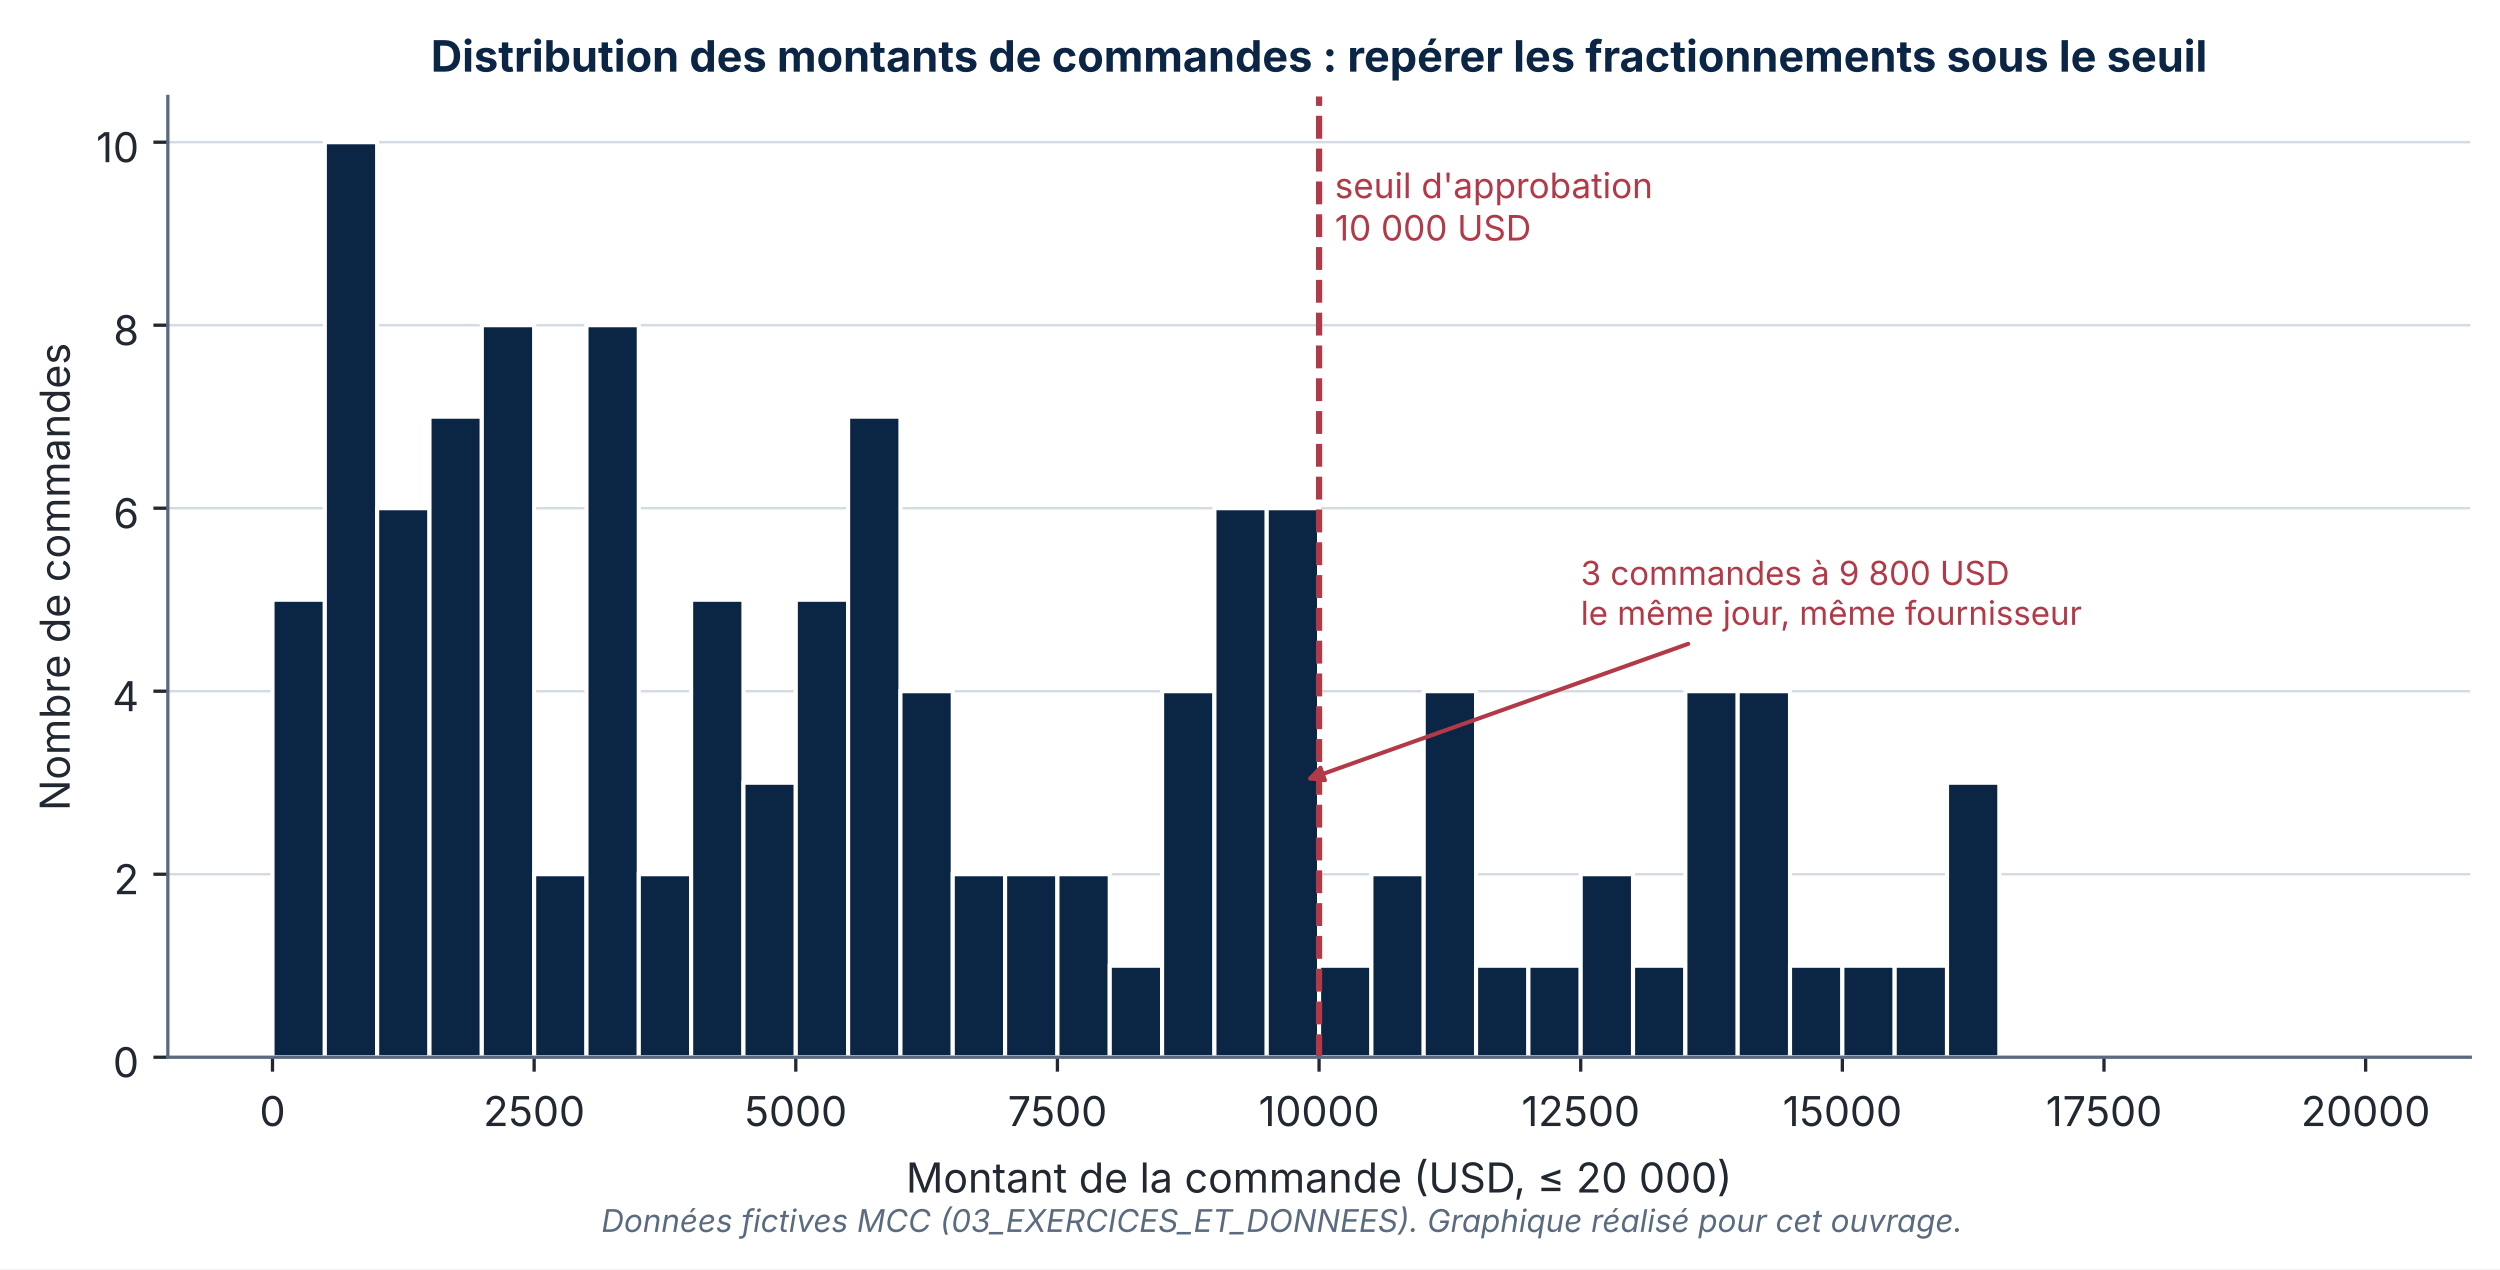
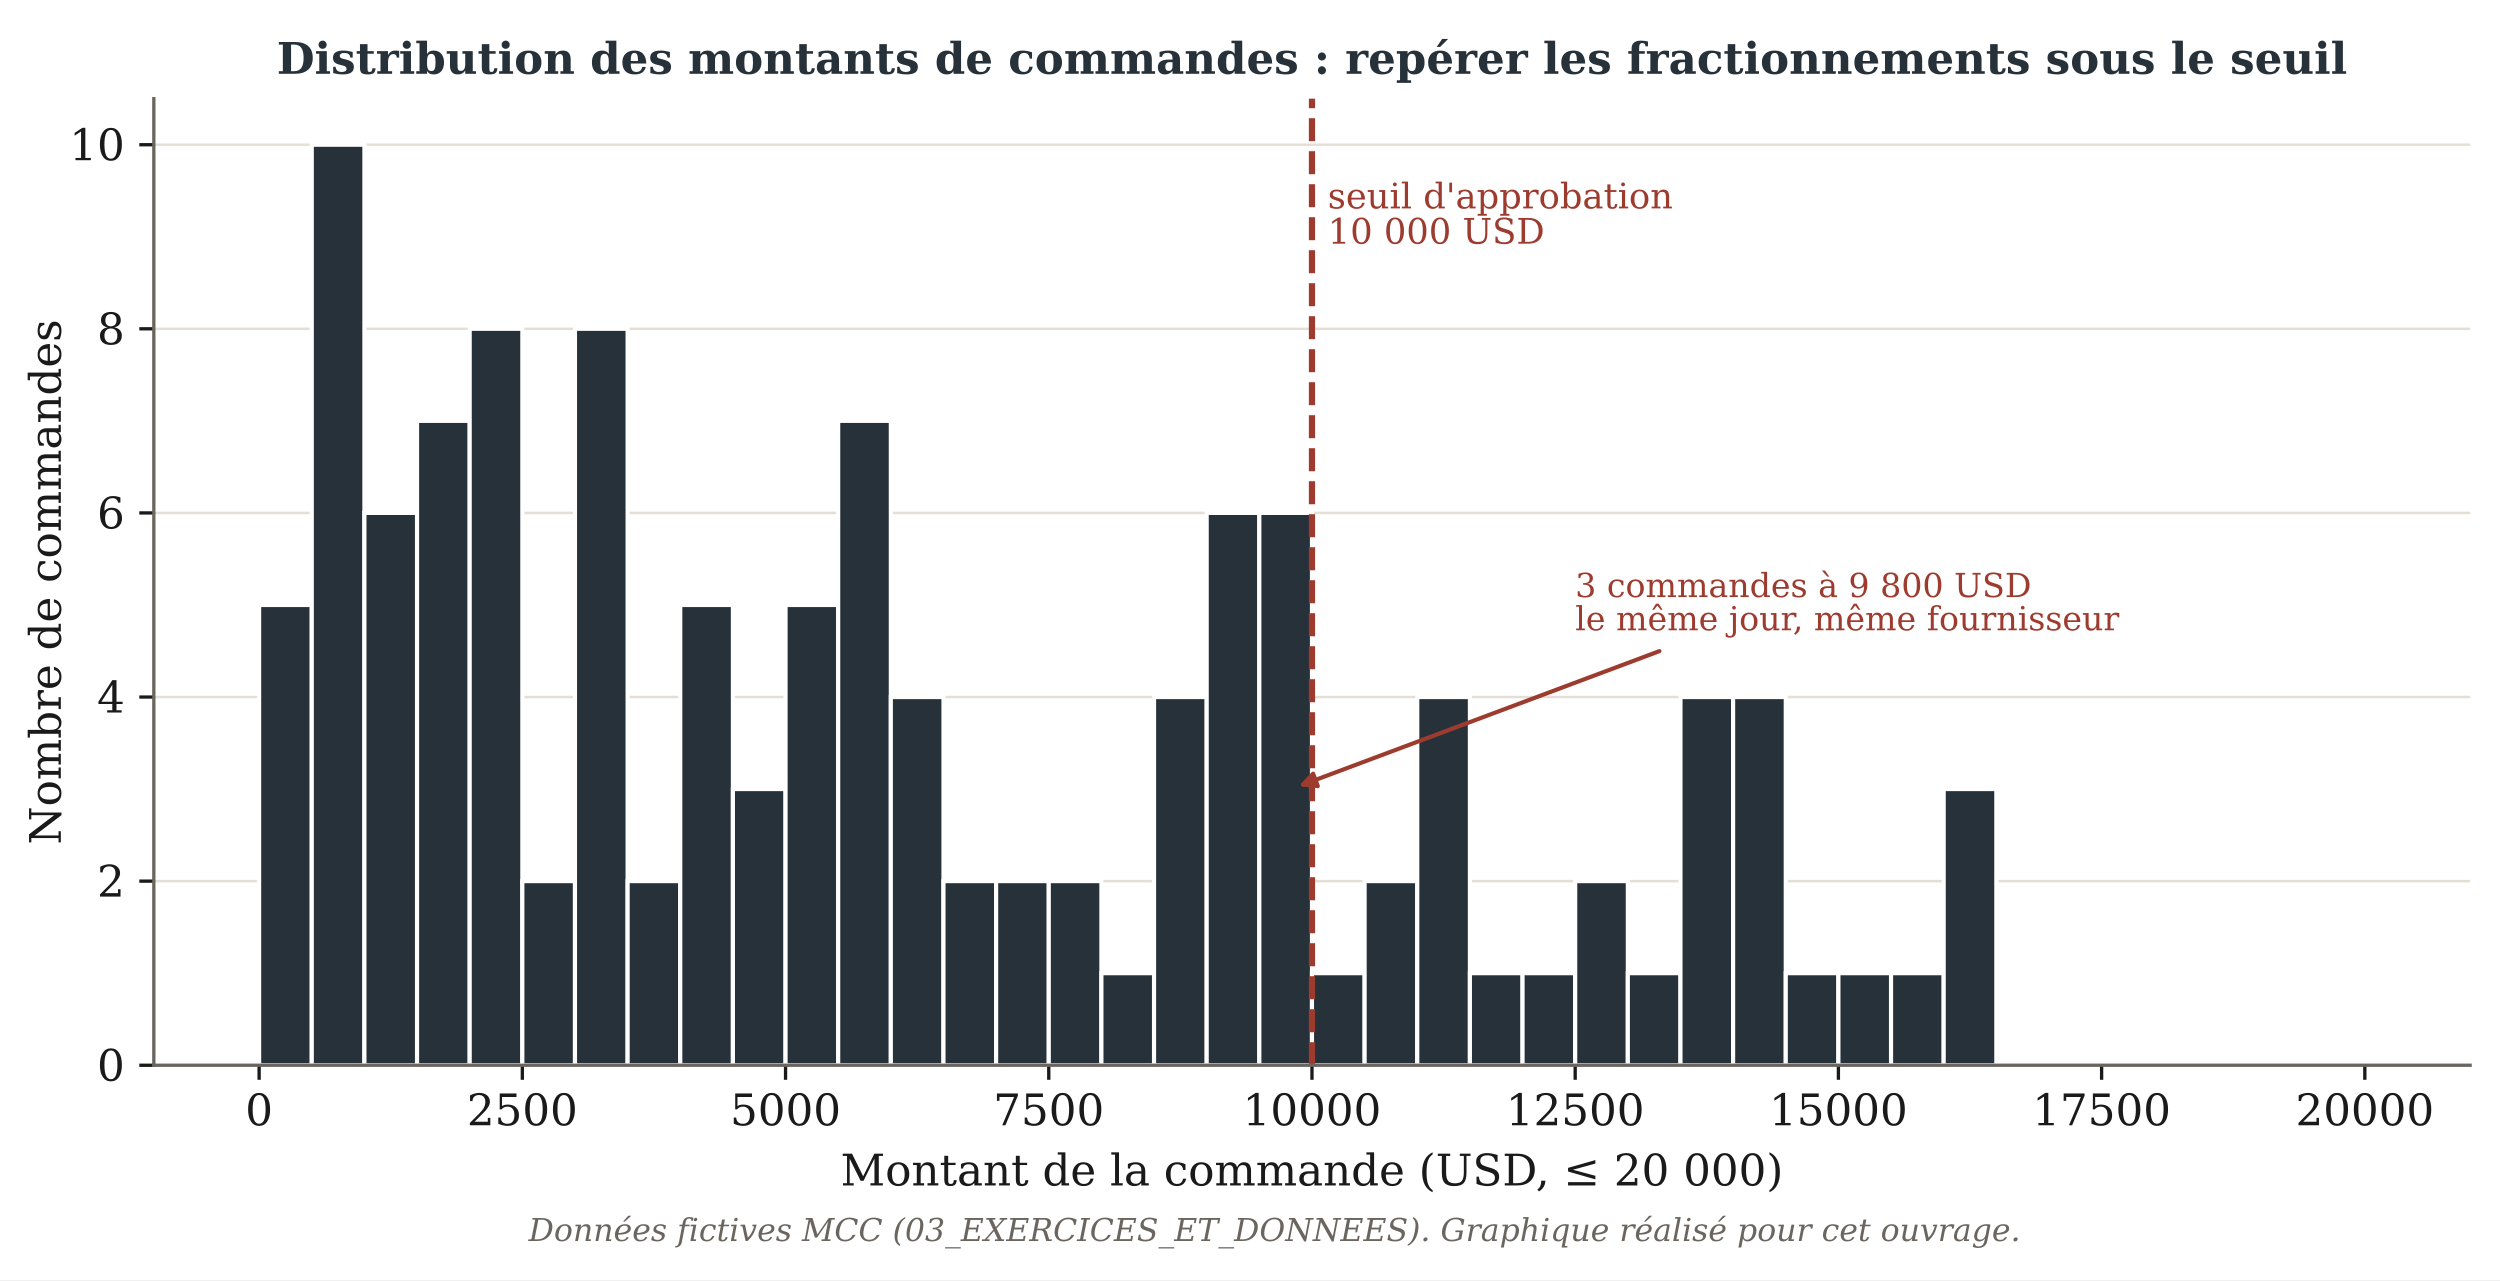
- <svg xmlns="http://www.w3.org/2000/svg" xmlns:xlink="http://www.w3.org/1999/xlink" width="605.876pt" height="307.589pt" viewBox="0 0 605.876 307.589" version="1.1">
+ <svg xmlns="http://www.w3.org/2000/svg" xmlns:xlink="http://www.w3.org/1999/xlink" width="602.259pt" height="308.361pt" viewBox="0 0 602.259 308.361" version="1.1">
  <defs>
    <style type="text/css">*{stroke-linejoin: round; stroke-linecap: butt}</style>
  </defs>
  <g id="figure_1">
    <g id="patch_1">
-       <path d="M -0 307.589  L 605.876 307.589  L 605.876 0  L -0 0  z " style="fill: #ffffff" />
+       <path d="M 0 308.361  L 602.259 308.361  L 602.259 0  L 0 0  z " style="fill: #ffffff" />
    </g>
    <g id="axes_1">
      <g id="patch_2">
-         <path d="M 40.676 256.22  L 598.676 256.22  L 598.676 23.372  L 40.676 23.372  z " style="fill: #ffffff" />
+         <path d="M 37.059 256.622  L 595.059 256.622  L 595.059 23.773  L 37.059 23.773  z " style="fill: #ffffff" />
      </g>
      <g id="matplotlib.axis_1">
        <g id="xtick_1">
          <g id="line2d_1">
            <defs>
-               <path id="mcbbc829a0c" d="M 0 0  L 0 3.5  " style="stroke: #222831; stroke-width: 0.8" />
+               <path id="m4df1d883bf" d="M 0 0  L 0 3.5  " style="stroke: #1a1a1a; stroke-width: 0.8" />
            </defs>
            <g>
-               <use xlink:href="#mcbbc829a0c" x="66.04" y="256.22" style="fill: #222831; stroke: #222831; stroke-width: 0.8" />
+               <use xlink:href="#m4df1d883bf" x="62.423" y="256.622" style="fill: #1a1a1a; stroke: #1a1a1a; stroke-width: 0.8" />
            </g>
          </g>
          <g id="text_1">
-             <text style="font-size: 10px; font-family: 'Inter', 'DejaVu Sans'; text-anchor: middle; fill: #222831" x="66.04" y="272.907" transform="rotate(-0 66.03981 272.9074)">0</text>
+             <text style="font-size: 10.5px; font-family: 'EB Garamond', 'DejaVu Serif'; text-anchor: middle; fill: #1a1a1a" x="62.423" y="271.077" transform="rotate(-0 62.42262 271.0765)">0</text>
          </g>
        </g>
        <g id="xtick_2">
          <g id="line2d_2">
            <g>
-               <use xlink:href="#mcbbc829a0c" x="129.449" y="256.22" style="fill: #222831; stroke: #222831; stroke-width: 0.8" />
+               <use xlink:href="#m4df1d883bf" x="125.832" y="256.622" style="fill: #1a1a1a; stroke: #1a1a1a; stroke-width: 0.8" />
            </g>
          </g>
          <g id="text_2">
-             <text style="font-size: 10px; font-family: 'Inter', 'DejaVu Sans'; text-anchor: middle; fill: #222831" x="129.449" y="272.907" transform="rotate(-0 129.4489 272.9074)">2500</text>
+             <text style="font-size: 10.5px; font-family: 'EB Garamond', 'DejaVu Serif'; text-anchor: middle; fill: #1a1a1a" x="125.832" y="271.077" transform="rotate(-0 125.8317 271.0765)">2500</text>
          </g>
        </g>
        <g id="xtick_3">
          <g id="line2d_3">
            <g>
-               <use xlink:href="#mcbbc829a0c" x="192.858" y="256.22" style="fill: #222831; stroke: #222831; stroke-width: 0.8" />
+               <use xlink:href="#m4df1d883bf" x="189.241" y="256.622" style="fill: #1a1a1a; stroke: #1a1a1a; stroke-width: 0.8" />
            </g>
          </g>
          <g id="text_3">
-             <text style="font-size: 10px; font-family: 'Inter', 'DejaVu Sans'; text-anchor: middle; fill: #222831" x="192.858" y="272.907" transform="rotate(-0 192.858 272.9074)">5000</text>
+             <text style="font-size: 10.5px; font-family: 'EB Garamond', 'DejaVu Serif'; text-anchor: middle; fill: #1a1a1a" x="189.241" y="271.077" transform="rotate(-0 189.2408 271.0765)">5000</text>
          </g>
        </g>
        <g id="xtick_4">
          <g id="line2d_4">
            <g>
-               <use xlink:href="#mcbbc829a0c" x="256.267" y="256.22" style="fill: #222831; stroke: #222831; stroke-width: 0.8" />
+               <use xlink:href="#m4df1d883bf" x="252.65" y="256.622" style="fill: #1a1a1a; stroke: #1a1a1a; stroke-width: 0.8" />
            </g>
          </g>
          <g id="text_4">
-             <text style="font-size: 10px; font-family: 'Inter', 'DejaVu Sans'; text-anchor: middle; fill: #222831" x="256.267" y="272.907" transform="rotate(-0 256.2671 272.9074)">7500</text>
+             <text style="font-size: 10.5px; font-family: 'EB Garamond', 'DejaVu Serif'; text-anchor: middle; fill: #1a1a1a" x="252.65" y="271.077" transform="rotate(-0 252.6499 271.0765)">7500</text>
          </g>
        </g>
        <g id="xtick_5">
          <g id="line2d_5">
            <g>
-               <use xlink:href="#mcbbc829a0c" x="319.676" y="256.22" style="fill: #222831; stroke: #222831; stroke-width: 0.8" />
+               <use xlink:href="#m4df1d883bf" x="316.059" y="256.622" style="fill: #1a1a1a; stroke: #1a1a1a; stroke-width: 0.8" />
            </g>
          </g>
          <g id="text_5">
-             <text style="font-size: 10px; font-family: 'Inter', 'DejaVu Sans'; text-anchor: middle; fill: #222831" x="319.676" y="272.907" transform="rotate(-0 319.6762 272.9074)">10000</text>
+             <text style="font-size: 10.5px; font-family: 'EB Garamond', 'DejaVu Serif'; text-anchor: middle; fill: #1a1a1a" x="316.059" y="271.077" transform="rotate(-0 316.059 271.0765)">10000</text>
          </g>
        </g>
        <g id="xtick_6">
          <g id="line2d_6">
            <g>
-               <use xlink:href="#mcbbc829a0c" x="383.085" y="256.22" style="fill: #222831; stroke: #222831; stroke-width: 0.8" />
+               <use xlink:href="#m4df1d883bf" x="379.468" y="256.622" style="fill: #1a1a1a; stroke: #1a1a1a; stroke-width: 0.8" />
            </g>
          </g>
          <g id="text_6">
-             <text style="font-size: 10px; font-family: 'Inter', 'DejaVu Sans'; text-anchor: middle; fill: #222831" x="383.085" y="272.907" transform="rotate(-0 383.0853 272.9074)">12500</text>
+             <text style="font-size: 10.5px; font-family: 'EB Garamond', 'DejaVu Serif'; text-anchor: middle; fill: #1a1a1a" x="379.468" y="271.077" transform="rotate(-0 379.4681 271.0765)">12500</text>
          </g>
        </g>
        <g id="xtick_7">
          <g id="line2d_7">
            <g>
-               <use xlink:href="#mcbbc829a0c" x="446.494" y="256.22" style="fill: #222831; stroke: #222831; stroke-width: 0.8" />
+               <use xlink:href="#m4df1d883bf" x="442.877" y="256.622" style="fill: #1a1a1a; stroke: #1a1a1a; stroke-width: 0.8" />
            </g>
          </g>
          <g id="text_7">
-             <text style="font-size: 10px; font-family: 'Inter', 'DejaVu Sans'; text-anchor: middle; fill: #222831" x="446.494" y="272.907" transform="rotate(-0 446.4944 272.9074)">15000</text>
+             <text style="font-size: 10.5px; font-family: 'EB Garamond', 'DejaVu Serif'; text-anchor: middle; fill: #1a1a1a" x="442.877" y="271.077" transform="rotate(-0 442.8772 271.0765)">15000</text>
          </g>
        </g>
        <g id="xtick_8">
          <g id="line2d_8">
            <g>
-               <use xlink:href="#mcbbc829a0c" x="509.903" y="256.22" style="fill: #222831; stroke: #222831; stroke-width: 0.8" />
+               <use xlink:href="#m4df1d883bf" x="506.286" y="256.622" style="fill: #1a1a1a; stroke: #1a1a1a; stroke-width: 0.8" />
            </g>
          </g>
          <g id="text_8">
-             <text style="font-size: 10px; font-family: 'Inter', 'DejaVu Sans'; text-anchor: middle; fill: #222831" x="509.903" y="272.907" transform="rotate(-0 509.9034 272.9074)">17500</text>
+             <text style="font-size: 10.5px; font-family: 'EB Garamond', 'DejaVu Serif'; text-anchor: middle; fill: #1a1a1a" x="506.286" y="271.077" transform="rotate(-0 506.2863 271.0765)">17500</text>
          </g>
        </g>
        <g id="xtick_9">
          <g id="line2d_9">
            <g>
-               <use xlink:href="#mcbbc829a0c" x="573.313" y="256.22" style="fill: #222831; stroke: #222831; stroke-width: 0.8" />
+               <use xlink:href="#m4df1d883bf" x="569.695" y="256.622" style="fill: #1a1a1a; stroke: #1a1a1a; stroke-width: 0.8" />
            </g>
          </g>
          <g id="text_9">
-             <text style="font-size: 10px; font-family: 'Inter', 'DejaVu Sans'; text-anchor: middle; fill: #222831" x="573.313" y="272.907" transform="rotate(-0 573.3125 272.9074)">20000</text>
+             <text style="font-size: 10.5px; font-family: 'EB Garamond', 'DejaVu Serif'; text-anchor: middle; fill: #1a1a1a" x="569.695" y="271.077" transform="rotate(-0 569.6953 271.0765)">20000</text>
          </g>
        </g>
        <g id="text_10">
-           <text style="font-size: 10px; font-family: 'Inter', 'DejaVu Sans'; text-anchor: middle; fill: #222831" x="319.676" y="289.007" transform="rotate(-0 319.6762 289.007)">Montant de la commande (USD, ≤ 20 000)</text>
+           <text style="font-size: 10.5px; font-family: 'EB Garamond', 'DejaVu Serif'; text-anchor: middle; fill: #1a1a1a" x="316.059" y="285.577" transform="rotate(-0 316.059 285.5765)">Montant de la commande (USD, ≤ 20 000)</text>
        </g>
      </g>
      <g id="matplotlib.axis_2">
        <g id="ytick_1">
          <g id="line2d_10">
-             <path d="M 40.676 256.22  L 598.676 256.22  " clip-path="url(#p7575cf36be)" style="fill: none; stroke: #d5dbe3; stroke-width: 0.6; stroke-linecap: square" />
+             <path d="M 37.059 256.622  L 595.059 256.622  " clip-path="url(#pd1696b34a0)" style="fill: none; stroke: #e4ded5; stroke-width: 0.6; stroke-linecap: square" />
          </g>
          <g id="line2d_11">
            <defs>
-               <path id="md8740a0913" d="M 0 0  L -3.5 0  " style="stroke: #222831; stroke-width: 0.8" />
+               <path id="m747c804693" d="M 0 0  L -3.5 0  " style="stroke: #1a1a1a; stroke-width: 0.8" />
            </defs>
            <g>
-               <use xlink:href="#md8740a0913" x="40.676" y="256.22" style="fill: #222831; stroke: #222831; stroke-width: 0.8" />
+               <use xlink:href="#m747c804693" x="37.059" y="256.622" style="fill: #1a1a1a; stroke: #1a1a1a; stroke-width: 0.8" />
            </g>
          </g>
          <g id="text_11">
-             <text style="font-size: 10px; font-family: 'Inter', 'DejaVu Sans'; text-anchor: end; fill: #222831" x="33.676" y="261.064" transform="rotate(-0 33.67617 261.0636)">0</text>
+             <text style="font-size: 10.5px; font-family: 'EB Garamond', 'DejaVu Serif'; text-anchor: end; fill: #1a1a1a" x="30.059" y="260.349" transform="rotate(-0 30.05898 260.349)">0</text>
          </g>
        </g>
        <g id="ytick_2">
          <g id="line2d_12">
-             <path d="M 40.676 211.868  L 598.676 211.868  " clip-path="url(#p7575cf36be)" style="fill: none; stroke: #d5dbe3; stroke-width: 0.6; stroke-linecap: square" />
+             <path d="M 37.059 212.269  L 595.059 212.269  " clip-path="url(#pd1696b34a0)" style="fill: none; stroke: #e4ded5; stroke-width: 0.6; stroke-linecap: square" />
          </g>
          <g id="line2d_13">
            <g>
-               <use xlink:href="#md8740a0913" x="40.676" y="211.868" style="fill: #222831; stroke: #222831; stroke-width: 0.8" />
+               <use xlink:href="#m747c804693" x="37.059" y="212.269" style="fill: #1a1a1a; stroke: #1a1a1a; stroke-width: 0.8" />
            </g>
          </g>
          <g id="text_12">
-             <text style="font-size: 10px; font-family: 'Inter', 'DejaVu Sans'; text-anchor: end; fill: #222831" x="33.676" y="216.712" transform="rotate(-0 33.67617 216.7116)">2</text>
+             <text style="font-size: 10.5px; font-family: 'EB Garamond', 'DejaVu Serif'; text-anchor: end; fill: #1a1a1a" x="30.059" y="215.997" transform="rotate(-0 30.05898 215.997)">2</text>
          </g>
        </g>
        <g id="ytick_3">
          <g id="line2d_14">
-             <path d="M 40.676 167.516  L 598.676 167.516  " clip-path="url(#p7575cf36be)" style="fill: none; stroke: #d5dbe3; stroke-width: 0.6; stroke-linecap: square" />
+             <path d="M 37.059 167.917  L 595.059 167.917  " clip-path="url(#pd1696b34a0)" style="fill: none; stroke: #e4ded5; stroke-width: 0.6; stroke-linecap: square" />
          </g>
          <g id="line2d_15">
            <g>
-               <use xlink:href="#md8740a0913" x="40.676" y="167.516" style="fill: #222831; stroke: #222831; stroke-width: 0.8" />
+               <use xlink:href="#m747c804693" x="37.059" y="167.917" style="fill: #1a1a1a; stroke: #1a1a1a; stroke-width: 0.8" />
            </g>
          </g>
          <g id="text_13">
-             <text style="font-size: 10px; font-family: 'Inter', 'DejaVu Sans'; text-anchor: end; fill: #222831" x="33.676" y="172.36" transform="rotate(-0 33.67617 172.3596)">4</text>
+             <text style="font-size: 10.5px; font-family: 'EB Garamond', 'DejaVu Serif'; text-anchor: end; fill: #1a1a1a" x="30.059" y="171.645" transform="rotate(-0 30.05898 171.645)">4</text>
          </g>
        </g>
        <g id="ytick_4">
          <g id="line2d_16">
-             <path d="M 40.676 123.164  L 598.676 123.164  " clip-path="url(#p7575cf36be)" style="fill: none; stroke: #d5dbe3; stroke-width: 0.6; stroke-linecap: square" />
+             <path d="M 37.059 123.566  L 595.059 123.566  " clip-path="url(#pd1696b34a0)" style="fill: none; stroke: #e4ded5; stroke-width: 0.6; stroke-linecap: square" />
          </g>
          <g id="line2d_17">
            <g>
-               <use xlink:href="#md8740a0913" x="40.676" y="123.164" style="fill: #222831; stroke: #222831; stroke-width: 0.8" />
+               <use xlink:href="#m747c804693" x="37.059" y="123.566" style="fill: #1a1a1a; stroke: #1a1a1a; stroke-width: 0.8" />
            </g>
          </g>
          <g id="text_14">
-             <text style="font-size: 10px; font-family: 'Inter', 'DejaVu Sans'; text-anchor: end; fill: #222831" x="33.676" y="128.008" transform="rotate(-0 33.67617 128.0076)">6</text>
+             <text style="font-size: 10.5px; font-family: 'EB Garamond', 'DejaVu Serif'; text-anchor: end; fill: #1a1a1a" x="30.059" y="127.293" transform="rotate(-0 30.05898 127.293)">6</text>
          </g>
        </g>
        <g id="ytick_5">
          <g id="line2d_18">
-             <path d="M 40.676 78.812  L 598.676 78.812  " clip-path="url(#p7575cf36be)" style="fill: none; stroke: #d5dbe3; stroke-width: 0.6; stroke-linecap: square" />
+             <path d="M 37.059 79.213  L 595.059 79.213  " clip-path="url(#pd1696b34a0)" style="fill: none; stroke: #e4ded5; stroke-width: 0.6; stroke-linecap: square" />
          </g>
          <g id="line2d_19">
            <g>
-               <use xlink:href="#md8740a0913" x="40.676" y="78.812" style="fill: #222831; stroke: #222831; stroke-width: 0.8" />
+               <use xlink:href="#m747c804693" x="37.059" y="79.213" style="fill: #1a1a1a; stroke: #1a1a1a; stroke-width: 0.8" />
            </g>
          </g>
          <g id="text_15">
-             <text style="font-size: 10px; font-family: 'Inter', 'DejaVu Sans'; text-anchor: end; fill: #222831" x="33.676" y="83.656" transform="rotate(-0 33.67617 83.65563)">8</text>
+             <text style="font-size: 10.5px; font-family: 'EB Garamond', 'DejaVu Serif'; text-anchor: end; fill: #1a1a1a" x="30.059" y="82.941" transform="rotate(-0 30.05898 82.941)">8</text>
          </g>
        </g>
        <g id="ytick_6">
          <g id="line2d_20">
-             <path d="M 40.676 34.46  L 598.676 34.46  " clip-path="url(#p7575cf36be)" style="fill: none; stroke: #d5dbe3; stroke-width: 0.6; stroke-linecap: square" />
+             <path d="M 37.059 34.861  L 595.059 34.861  " clip-path="url(#pd1696b34a0)" style="fill: none; stroke: #e4ded5; stroke-width: 0.6; stroke-linecap: square" />
          </g>
          <g id="line2d_21">
            <g>
-               <use xlink:href="#md8740a0913" x="40.676" y="34.46" style="fill: #222831; stroke: #222831; stroke-width: 0.8" />
+               <use xlink:href="#m747c804693" x="37.059" y="34.861" style="fill: #1a1a1a; stroke: #1a1a1a; stroke-width: 0.8" />
            </g>
          </g>
          <g id="text_16">
-             <text style="font-size: 10px; font-family: 'Inter', 'DejaVu Sans'; text-anchor: end; fill: #222831" x="33.676" y="39.304" transform="rotate(-0 33.67617 39.30362)">10</text>
+             <text style="font-size: 10.5px; font-family: 'EB Garamond', 'DejaVu Serif'; text-anchor: end; fill: #1a1a1a" x="30.059" y="38.589" transform="rotate(-0 30.05898 38.589)">10</text>
          </g>
        </g>
        <g id="text_17">
-           <text style="font-size: 10px; font-family: 'Inter', 'DejaVu Sans'; text-anchor: middle; fill: #222831" x="16.887" y="139.796" transform="rotate(-90 16.8875 139.7959)">Nombre de commandes</text>
+           <text style="font-size: 10.5px; font-family: 'EB Garamond', 'DejaVu Serif'; text-anchor: middle; fill: #1a1a1a" x="14.655" y="140.197" transform="rotate(-90 14.655 140.1975)">Nombre de commandes</text>
        </g>
      </g>
      <g id="patch_3">
-         <path d="M 66.04 256.22  L 78.722 256.22  L 78.722 145.34  L 66.04 145.34  z " clip-path="url(#p7575cf36be)" style="fill: #0b2545; stroke: #ffffff; stroke-linejoin: miter" />
+         <path d="M 62.423 256.622  L 75.104 256.622  L 75.104 145.742  L 62.423 145.742  z " clip-path="url(#pd1696b34a0)" style="fill: #26313a; stroke: #ffffff; stroke-linejoin: miter" />
      </g>
      <g id="patch_4">
-         <path d="M 78.722 256.22  L 91.403 256.22  L 91.403 34.46  L 78.722 34.46  z " clip-path="url(#p7575cf36be)" style="fill: #0b2545; stroke: #ffffff; stroke-linejoin: miter" />
+         <path d="M 75.104 256.622  L 87.786 256.622  L 87.786 34.861  L 75.104 34.861  z " clip-path="url(#pd1696b34a0)" style="fill: #26313a; stroke: #ffffff; stroke-linejoin: miter" />
      </g>
      <g id="patch_5">
-         <path d="M 91.403 256.22  L 104.085 256.22  L 104.085 123.164  L 91.403 123.164  z " clip-path="url(#p7575cf36be)" style="fill: #0b2545; stroke: #ffffff; stroke-linejoin: miter" />
+         <path d="M 87.786 256.622  L 100.468 256.622  L 100.468 123.566  L 87.786 123.566  z " clip-path="url(#pd1696b34a0)" style="fill: #26313a; stroke: #ffffff; stroke-linejoin: miter" />
      </g>
      <g id="patch_6">
-         <path d="M 104.085 256.22  L 116.767 256.22  L 116.767 100.988  L 104.085 100.988  z " clip-path="url(#p7575cf36be)" style="fill: #0b2545; stroke: #ffffff; stroke-linejoin: miter" />
+         <path d="M 100.468 256.622  L 113.15 256.622  L 113.15 101.389  L 100.468 101.389  z " clip-path="url(#pd1696b34a0)" style="fill: #26313a; stroke: #ffffff; stroke-linejoin: miter" />
      </g>
      <g id="patch_7">
-         <path d="M 116.767 256.22  L 129.449 256.22  L 129.449 78.812  L 116.767 78.812  z " clip-path="url(#p7575cf36be)" style="fill: #0b2545; stroke: #ffffff; stroke-linejoin: miter" />
+         <path d="M 113.15 256.622  L 125.832 256.622  L 125.832 79.213  L 113.15 79.213  z " clip-path="url(#pd1696b34a0)" style="fill: #26313a; stroke: #ffffff; stroke-linejoin: miter" />
      </g>
      <g id="patch_8">
-         <path d="M 129.449 256.22  L 142.131 256.22  L 142.131 211.868  L 129.449 211.868  z " clip-path="url(#p7575cf36be)" style="fill: #0b2545; stroke: #ffffff; stroke-linejoin: miter" />
+         <path d="M 125.832 256.622  L 138.514 256.622  L 138.514 212.269  L 125.832 212.269  z " clip-path="url(#pd1696b34a0)" style="fill: #26313a; stroke: #ffffff; stroke-linejoin: miter" />
      </g>
      <g id="patch_9">
-         <path d="M 142.131 256.22  L 154.813 256.22  L 154.813 78.812  L 142.131 78.812  z " clip-path="url(#p7575cf36be)" style="fill: #0b2545; stroke: #ffffff; stroke-linejoin: miter" />
+         <path d="M 138.514 256.622  L 151.195 256.622  L 151.195 79.213  L 138.514 79.213  z " clip-path="url(#pd1696b34a0)" style="fill: #26313a; stroke: #ffffff; stroke-linejoin: miter" />
      </g>
      <g id="patch_10">
-         <path d="M 154.813 256.22  L 167.494 256.22  L 167.494 211.868  L 154.813 211.868  z " clip-path="url(#p7575cf36be)" style="fill: #0b2545; stroke: #ffffff; stroke-linejoin: miter" />
+         <path d="M 151.195 256.622  L 163.877 256.622  L 163.877 212.269  L 151.195 212.269  z " clip-path="url(#pd1696b34a0)" style="fill: #26313a; stroke: #ffffff; stroke-linejoin: miter" />
      </g>
      <g id="patch_11">
-         <path d="M 167.494 256.22  L 180.176 256.22  L 180.176 145.34  L 167.494 145.34  z " clip-path="url(#p7575cf36be)" style="fill: #0b2545; stroke: #ffffff; stroke-linejoin: miter" />
+         <path d="M 163.877 256.622  L 176.559 256.622  L 176.559 145.742  L 163.877 145.742  z " clip-path="url(#pd1696b34a0)" style="fill: #26313a; stroke: #ffffff; stroke-linejoin: miter" />
      </g>
      <g id="patch_12">
-         <path d="M 180.176 256.22  L 192.858 256.22  L 192.858 189.692  L 180.176 189.692  z " clip-path="url(#p7575cf36be)" style="fill: #0b2545; stroke: #ffffff; stroke-linejoin: miter" />
+         <path d="M 176.559 256.622  L 189.241 256.622  L 189.241 190.094  L 176.559 190.094  z " clip-path="url(#pd1696b34a0)" style="fill: #26313a; stroke: #ffffff; stroke-linejoin: miter" />
      </g>
      <g id="patch_13">
-         <path d="M 192.858 256.22  L 205.54 256.22  L 205.54 145.34  L 192.858 145.34  z " clip-path="url(#p7575cf36be)" style="fill: #0b2545; stroke: #ffffff; stroke-linejoin: miter" />
+         <path d="M 189.241 256.622  L 201.923 256.622  L 201.923 145.742  L 189.241 145.742  z " clip-path="url(#pd1696b34a0)" style="fill: #26313a; stroke: #ffffff; stroke-linejoin: miter" />
      </g>
      <g id="patch_14">
-         <path d="M 205.54 256.22  L 218.222 256.22  L 218.222 100.988  L 205.54 100.988  z " clip-path="url(#p7575cf36be)" style="fill: #0b2545; stroke: #ffffff; stroke-linejoin: miter" />
+         <path d="M 201.923 256.622  L 214.604 256.622  L 214.604 101.389  L 201.923 101.389  z " clip-path="url(#pd1696b34a0)" style="fill: #26313a; stroke: #ffffff; stroke-linejoin: miter" />
      </g>
      <g id="patch_15">
-         <path d="M 218.222 256.22  L 230.903 256.22  L 230.903 167.516  L 218.222 167.516  z " clip-path="url(#p7575cf36be)" style="fill: #0b2545; stroke: #ffffff; stroke-linejoin: miter" />
+         <path d="M 214.604 256.622  L 227.286 256.622  L 227.286 167.917  L 214.604 167.917  z " clip-path="url(#pd1696b34a0)" style="fill: #26313a; stroke: #ffffff; stroke-linejoin: miter" />
      </g>
      <g id="patch_16">
-         <path d="M 230.903 256.22  L 243.585 256.22  L 243.585 211.868  L 230.903 211.868  z " clip-path="url(#p7575cf36be)" style="fill: #0b2545; stroke: #ffffff; stroke-linejoin: miter" />
+         <path d="M 227.286 256.622  L 239.968 256.622  L 239.968 212.269  L 227.286 212.269  z " clip-path="url(#pd1696b34a0)" style="fill: #26313a; stroke: #ffffff; stroke-linejoin: miter" />
      </g>
      <g id="patch_17">
-         <path d="M 243.585 256.22  L 256.267 256.22  L 256.267 211.868  L 243.585 211.868  z " clip-path="url(#p7575cf36be)" style="fill: #0b2545; stroke: #ffffff; stroke-linejoin: miter" />
+         <path d="M 239.968 256.622  L 252.65 256.622  L 252.65 212.269  L 239.968 212.269  z " clip-path="url(#pd1696b34a0)" style="fill: #26313a; stroke: #ffffff; stroke-linejoin: miter" />
      </g>
      <g id="patch_18">
-         <path d="M 256.267 256.22  L 268.949 256.22  L 268.949 211.868  L 256.267 211.868  z " clip-path="url(#p7575cf36be)" style="fill: #0b2545; stroke: #ffffff; stroke-linejoin: miter" />
+         <path d="M 252.65 256.622  L 265.332 256.622  L 265.332 212.269  L 252.65 212.269  z " clip-path="url(#pd1696b34a0)" style="fill: #26313a; stroke: #ffffff; stroke-linejoin: miter" />
      </g>
      <g id="patch_19">
-         <path d="M 268.949 256.22  L 281.631 256.22  L 281.631 234.044  L 268.949 234.044  z " clip-path="url(#p7575cf36be)" style="fill: #0b2545; stroke: #ffffff; stroke-linejoin: miter" />
+         <path d="M 265.332 256.622  L 278.014 256.622  L 278.014 234.446  L 265.332 234.446  z " clip-path="url(#pd1696b34a0)" style="fill: #26313a; stroke: #ffffff; stroke-linejoin: miter" />
      </g>
      <g id="patch_20">
-         <path d="M 281.631 256.22  L 294.313 256.22  L 294.313 167.516  L 281.631 167.516  z " clip-path="url(#p7575cf36be)" style="fill: #0b2545; stroke: #ffffff; stroke-linejoin: miter" />
+         <path d="M 278.014 256.622  L 290.695 256.622  L 290.695 167.917  L 278.014 167.917  z " clip-path="url(#pd1696b34a0)" style="fill: #26313a; stroke: #ffffff; stroke-linejoin: miter" />
      </g>
      <g id="patch_21">
-         <path d="M 294.313 256.22  L 306.994 256.22  L 306.994 123.164  L 294.313 123.164  z " clip-path="url(#p7575cf36be)" style="fill: #0b2545; stroke: #ffffff; stroke-linejoin: miter" />
+         <path d="M 290.695 256.622  L 303.377 256.622  L 303.377 123.566  L 290.695 123.566  z " clip-path="url(#pd1696b34a0)" style="fill: #26313a; stroke: #ffffff; stroke-linejoin: miter" />
      </g>
      <g id="patch_22">
-         <path d="M 306.994 256.22  L 319.676 256.22  L 319.676 123.164  L 306.994 123.164  z " clip-path="url(#p7575cf36be)" style="fill: #0b2545; stroke: #ffffff; stroke-linejoin: miter" />
+         <path d="M 303.377 256.622  L 316.059 256.622  L 316.059 123.566  L 303.377 123.566  z " clip-path="url(#pd1696b34a0)" style="fill: #26313a; stroke: #ffffff; stroke-linejoin: miter" />
      </g>
      <g id="patch_23">
-         <path d="M 319.676 256.22  L 332.358 256.22  L 332.358 234.044  L 319.676 234.044  z " clip-path="url(#p7575cf36be)" style="fill: #0b2545; stroke: #ffffff; stroke-linejoin: miter" />
+         <path d="M 316.059 256.622  L 328.741 256.622  L 328.741 234.446  L 316.059 234.446  z " clip-path="url(#pd1696b34a0)" style="fill: #26313a; stroke: #ffffff; stroke-linejoin: miter" />
      </g>
      <g id="patch_24">
-         <path d="M 332.358 256.22  L 345.04 256.22  L 345.04 211.868  L 332.358 211.868  z " clip-path="url(#p7575cf36be)" style="fill: #0b2545; stroke: #ffffff; stroke-linejoin: miter" />
+         <path d="M 328.741 256.622  L 341.423 256.622  L 341.423 212.269  L 328.741 212.269  z " clip-path="url(#pd1696b34a0)" style="fill: #26313a; stroke: #ffffff; stroke-linejoin: miter" />
      </g>
      <g id="patch_25">
-         <path d="M 345.04 256.22  L 357.722 256.22  L 357.722 167.516  L 345.04 167.516  z " clip-path="url(#p7575cf36be)" style="fill: #0b2545; stroke: #ffffff; stroke-linejoin: miter" />
+         <path d="M 341.423 256.622  L 354.104 256.622  L 354.104 167.917  L 341.423 167.917  z " clip-path="url(#pd1696b34a0)" style="fill: #26313a; stroke: #ffffff; stroke-linejoin: miter" />
      </g>
      <g id="patch_26">
-         <path d="M 357.722 256.22  L 370.403 256.22  L 370.403 234.044  L 357.722 234.044  z " clip-path="url(#p7575cf36be)" style="fill: #0b2545; stroke: #ffffff; stroke-linejoin: miter" />
+         <path d="M 354.104 256.622  L 366.786 256.622  L 366.786 234.446  L 354.104 234.446  z " clip-path="url(#pd1696b34a0)" style="fill: #26313a; stroke: #ffffff; stroke-linejoin: miter" />
      </g>
      <g id="patch_27">
-         <path d="M 370.403 256.22  L 383.085 256.22  L 383.085 234.044  L 370.403 234.044  z " clip-path="url(#p7575cf36be)" style="fill: #0b2545; stroke: #ffffff; stroke-linejoin: miter" />
+         <path d="M 366.786 256.622  L 379.468 256.622  L 379.468 234.446  L 366.786 234.446  z " clip-path="url(#pd1696b34a0)" style="fill: #26313a; stroke: #ffffff; stroke-linejoin: miter" />
      </g>
      <g id="patch_28">
-         <path d="M 383.085 256.22  L 395.767 256.22  L 395.767 211.868  L 383.085 211.868  z " clip-path="url(#p7575cf36be)" style="fill: #0b2545; stroke: #ffffff; stroke-linejoin: miter" />
+         <path d="M 379.468 256.622  L 392.15 256.622  L 392.15 212.269  L 379.468 212.269  z " clip-path="url(#pd1696b34a0)" style="fill: #26313a; stroke: #ffffff; stroke-linejoin: miter" />
      </g>
      <g id="patch_29">
-         <path d="M 395.767 256.22  L 408.449 256.22  L 408.449 234.044  L 395.767 234.044  z " clip-path="url(#p7575cf36be)" style="fill: #0b2545; stroke: #ffffff; stroke-linejoin: miter" />
+         <path d="M 392.15 256.622  L 404.832 256.622  L 404.832 234.446  L 392.15 234.446  z " clip-path="url(#pd1696b34a0)" style="fill: #26313a; stroke: #ffffff; stroke-linejoin: miter" />
      </g>
      <g id="patch_30">
-         <path d="M 408.449 256.22  L 421.131 256.22  L 421.131 167.516  L 408.449 167.516  z " clip-path="url(#p7575cf36be)" style="fill: #0b2545; stroke: #ffffff; stroke-linejoin: miter" />
+         <path d="M 404.832 256.622  L 417.514 256.622  L 417.514 167.917  L 404.832 167.917  z " clip-path="url(#pd1696b34a0)" style="fill: #26313a; stroke: #ffffff; stroke-linejoin: miter" />
      </g>
      <g id="patch_31">
-         <path d="M 421.131 256.22  L 433.813 256.22  L 433.813 167.516  L 421.131 167.516  z " clip-path="url(#p7575cf36be)" style="fill: #0b2545; stroke: #ffffff; stroke-linejoin: miter" />
+         <path d="M 417.514 256.622  L 430.195 256.622  L 430.195 167.917  L 417.514 167.917  z " clip-path="url(#pd1696b34a0)" style="fill: #26313a; stroke: #ffffff; stroke-linejoin: miter" />
      </g>
      <g id="patch_32">
-         <path d="M 433.813 256.22  L 446.494 256.22  L 446.494 234.044  L 433.813 234.044  z " clip-path="url(#p7575cf36be)" style="fill: #0b2545; stroke: #ffffff; stroke-linejoin: miter" />
+         <path d="M 430.195 256.622  L 442.877 256.622  L 442.877 234.446  L 430.195 234.446  z " clip-path="url(#pd1696b34a0)" style="fill: #26313a; stroke: #ffffff; stroke-linejoin: miter" />
      </g>
      <g id="patch_33">
-         <path d="M 446.494 256.22  L 459.176 256.22  L 459.176 234.044  L 446.494 234.044  z " clip-path="url(#p7575cf36be)" style="fill: #0b2545; stroke: #ffffff; stroke-linejoin: miter" />
+         <path d="M 442.877 256.622  L 455.559 256.622  L 455.559 234.446  L 442.877 234.446  z " clip-path="url(#pd1696b34a0)" style="fill: #26313a; stroke: #ffffff; stroke-linejoin: miter" />
      </g>
      <g id="patch_34">
-         <path d="M 459.176 256.22  L 471.858 256.22  L 471.858 234.044  L 459.176 234.044  z " clip-path="url(#p7575cf36be)" style="fill: #0b2545; stroke: #ffffff; stroke-linejoin: miter" />
+         <path d="M 455.559 256.622  L 468.241 256.622  L 468.241 234.446  L 455.559 234.446  z " clip-path="url(#pd1696b34a0)" style="fill: #26313a; stroke: #ffffff; stroke-linejoin: miter" />
      </g>
      <g id="patch_35">
-         <path d="M 471.858 256.22  L 484.54 256.22  L 484.54 189.692  L 471.858 189.692  z " clip-path="url(#p7575cf36be)" style="fill: #0b2545; stroke: #ffffff; stroke-linejoin: miter" />
+         <path d="M 468.241 256.622  L 480.923 256.622  L 480.923 190.094  L 468.241 190.094  z " clip-path="url(#pd1696b34a0)" style="fill: #26313a; stroke: #ffffff; stroke-linejoin: miter" />
      </g>
      <g id="patch_36">
-         <path d="M 484.54 256.22  L 497.222 256.22  L 497.222 256.22  L 484.54 256.22  z " clip-path="url(#p7575cf36be)" style="fill: #0b2545; stroke: #ffffff; stroke-linejoin: miter" />
+         <path d="M 480.923 256.622  L 493.604 256.622  L 493.604 256.622  L 480.923 256.622  z " clip-path="url(#pd1696b34a0)" style="fill: #26313a; stroke: #ffffff; stroke-linejoin: miter" />
      </g>
      <g id="patch_37">
-         <path d="M 497.222 256.22  L 509.903 256.22  L 509.903 256.22  L 497.222 256.22  z " clip-path="url(#p7575cf36be)" style="fill: #0b2545; stroke: #ffffff; stroke-linejoin: miter" />
+         <path d="M 493.604 256.622  L 506.286 256.622  L 506.286 256.622  L 493.604 256.622  z " clip-path="url(#pd1696b34a0)" style="fill: #26313a; stroke: #ffffff; stroke-linejoin: miter" />
      </g>
      <g id="patch_38">
-         <path d="M 509.903 256.22  L 522.585 256.22  L 522.585 256.22  L 509.903 256.22  z " clip-path="url(#p7575cf36be)" style="fill: #0b2545; stroke: #ffffff; stroke-linejoin: miter" />
+         <path d="M 506.286 256.622  L 518.968 256.622  L 518.968 256.622  L 506.286 256.622  z " clip-path="url(#pd1696b34a0)" style="fill: #26313a; stroke: #ffffff; stroke-linejoin: miter" />
      </g>
      <g id="patch_39">
-         <path d="M 522.585 256.22  L 535.267 256.22  L 535.267 256.22  L 522.585 256.22  z " clip-path="url(#p7575cf36be)" style="fill: #0b2545; stroke: #ffffff; stroke-linejoin: miter" />
+         <path d="M 518.968 256.622  L 531.65 256.622  L 531.65 256.622  L 518.968 256.622  z " clip-path="url(#pd1696b34a0)" style="fill: #26313a; stroke: #ffffff; stroke-linejoin: miter" />
      </g>
      <g id="patch_40">
-         <path d="M 535.267 256.22  L 547.949 256.22  L 547.949 256.22  L 535.267 256.22  z " clip-path="url(#p7575cf36be)" style="fill: #0b2545; stroke: #ffffff; stroke-linejoin: miter" />
+         <path d="M 531.65 256.622  L 544.332 256.622  L 544.332 256.622  L 531.65 256.622  z " clip-path="url(#pd1696b34a0)" style="fill: #26313a; stroke: #ffffff; stroke-linejoin: miter" />
      </g>
      <g id="patch_41">
-         <path d="M 547.949 256.22  L 560.631 256.22  L 560.631 256.22  L 547.949 256.22  z " clip-path="url(#p7575cf36be)" style="fill: #0b2545; stroke: #ffffff; stroke-linejoin: miter" />
+         <path d="M 544.332 256.622  L 557.014 256.622  L 557.014 256.622  L 544.332 256.622  z " clip-path="url(#pd1696b34a0)" style="fill: #26313a; stroke: #ffffff; stroke-linejoin: miter" />
      </g>
      <g id="patch_42">
-         <path d="M 560.631 256.22  L 573.313 256.22  L 573.313 256.22  L 560.631 256.22  z " clip-path="url(#p7575cf36be)" style="fill: #0b2545; stroke: #ffffff; stroke-linejoin: miter" />
+         <path d="M 557.014 256.622  L 569.695 256.622  L 569.695 256.622  L 557.014 256.622  z " clip-path="url(#pd1696b34a0)" style="fill: #26313a; stroke: #ffffff; stroke-linejoin: miter" />
      </g>
      <g id="line2d_22">
-         <path d="M 319.676 256.22  L 319.676 23.372  " clip-path="url(#p7575cf36be)" style="fill: none; stroke-dasharray: 5.55,2.4; stroke-dashoffset: 0; stroke: #b23a48; stroke-width: 1.5" />
+         <path d="M 316.059 256.622  L 316.059 23.773  " clip-path="url(#pd1696b34a0)" style="fill: none; stroke-dasharray: 5.55,2.4; stroke-dashoffset: 0; stroke: #9e3b2f; stroke-width: 1.5" />
      </g>
      <g id="patch_43">
-         <path d="M 40.676 256.22  L 40.676 23.372  " style="fill: none; stroke: #5b6b7f; stroke-width: 0.8; stroke-linejoin: miter; stroke-linecap: square" />
+         <path d="M 37.059 256.622  L 37.059 23.773  " style="fill: none; stroke: #6b6560; stroke-width: 0.8; stroke-linejoin: miter; stroke-linecap: square" />
      </g>
      <g id="patch_44">
-         <path d="M 40.676 256.22  L 598.676 256.22  " style="fill: none; stroke: #5b6b7f; stroke-width: 0.8; stroke-linejoin: miter; stroke-linecap: square" />
+         <path d="M 37.059 256.622  L 595.059 256.622  " style="fill: none; stroke: #6b6560; stroke-width: 0.8; stroke-linejoin: miter; stroke-linecap: square" />
      </g>
      <g id="text_18">
-         <text style="font-size: 8.5px; font-family: 'Inter', 'DejaVu Sans'; fill: #b23a48" transform="translate(323.4807 48.01441)">seuil d'approbation</text>
-         <text style="font-size: 8.5px; font-family: 'Inter', 'DejaVu Sans'; fill: #b23a48" transform="translate(323.4807 58.29908)">10 000 USD</text>
+         <text style="font-size: 8.5px; font-family: 'EB Garamond', 'DejaVu Serif'; fill: #9e3b2f" transform="translate(319.8635 50.2007)">seuil d'approbation</text>
+         <text style="font-size: 8.5px; font-family: 'EB Garamond', 'DejaVu Serif'; fill: #9e3b2f" transform="translate(319.8635 58.7007)">10 000 USD</text>
      </g>
      <g id="patch_45">
-         <path d="M 409.13 156.039  Q 362.809 172.53 317.54 188.646  " style="fill: none; stroke: #b23a48; stroke-linecap: round" />
-         <path d="M 321.092 189.08  L 317.54 188.646  L 320.018 186.066  z " style="fill: #b23a48; stroke: #b23a48; stroke-linecap: round" />
+         <path d="M 399.751 156.862  Q 356.305 173.127 313.905 189.001  " style="fill: none; stroke: #9e3b2f; stroke-linecap: round" />
+         <path d="M 317.463 189.377  L 313.905 189.001  L 316.341 186.38  z " style="fill: #9e3b2f; stroke: #9e3b2f; stroke-linecap: round" />
      </g>
      <g id="text_19">
-         <text style="font-size: 8px; font-family: 'Inter', 'DejaVu Sans'; fill: #b23a48" transform="translate(383.0853 141.7586)">3 commandes à 9 800 USD</text>
-         <text style="font-size: 8px; font-family: 'Inter', 'DejaVu Sans'; fill: #b23a48" transform="translate(383.0853 151.4383)">le même jour, même fournisseur</text>
+         <text style="font-size: 8px; font-family: 'EB Garamond', 'DejaVu Serif'; fill: #9e3b2f" transform="translate(379.4681 143.8399)">3 commandes à 9 800 USD</text>
+         <text style="font-size: 8px; font-family: 'EB Garamond', 'DejaVu Serif'; fill: #9e3b2f" transform="translate(379.4681 151.8399)">le même jour, même fournisseur</text>
      </g>
      <g id="text_20">
-         <text style="font-weight: 700; font-size: 10.5px; font-family: 'Inter', 'DejaVu Sans'; text-anchor: middle; fill: #0b2545" x="319.676" y="17.372" transform="rotate(-0 319.6762 17.37187)">Distribution des montants de commandes : repérer les fractionnements sous le seuil</text>
+         <text style="font-weight: 700; font-size: 10.5px; font-family: 'EB Garamond', 'DejaVu Serif'; text-anchor: middle; fill: #26313a" x="316.059" y="17.773" transform="rotate(-0 316.059 17.7735)">Distribution des montants de commandes : repérer les fractionnements sous le seuil</text>
      </g>
    </g>
    <g id="text_21">
-       <text style="font-style: italic; font-size: 7.6px; font-family: 'Inter', 'DejaVu Sans'; text-anchor: middle; fill: #5b6b7f" x="310.676" y="298.556" transform="rotate(-0 310.6762 298.5559)">Données fictives MCC (03_EXERCICES_ET_DONNEES). Graphique réalisé pour cet ouvrage.</text>
+       <text style="font-style: italic; font-size: 7.6px; font-family: 'EB Garamond', 'DejaVu Serif'; text-anchor: middle; fill: #6b6560" x="307.059" y="298.957" transform="rotate(-0 307.059 298.9575)">Données fictives MCC (03_EXERCICES_ET_DONNEES). Graphique réalisé pour cet ouvrage.</text>
    </g>
  </g>
  <defs>
-     <clipPath id="p7575cf36be">
-       <rect x="40.676" y="23.372" width="558" height="232.848" />
+     <clipPath id="pd1696b34a0">
+       <rect x="37.059" y="23.773" width="558" height="232.848" />
    </clipPath>
  </defs>
</svg>
